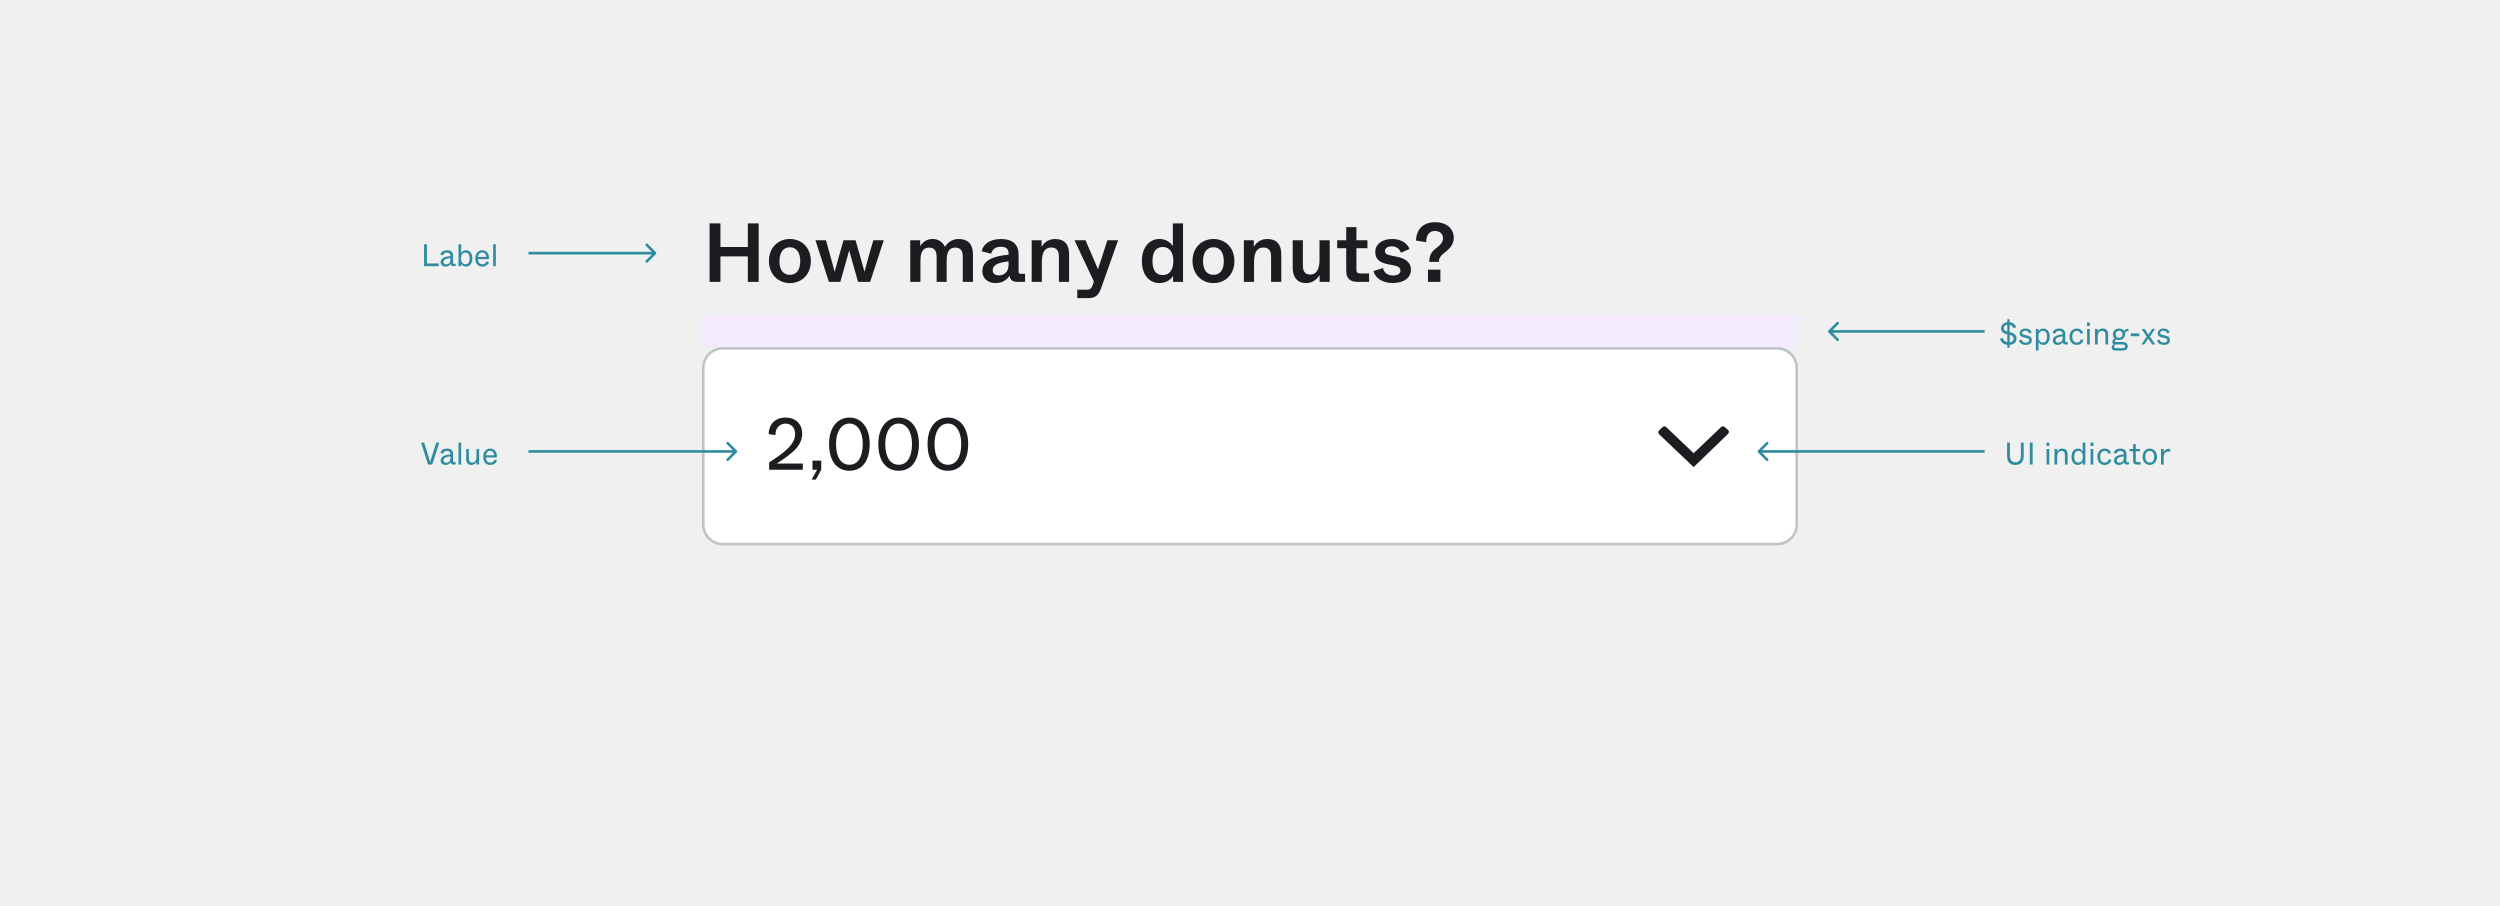
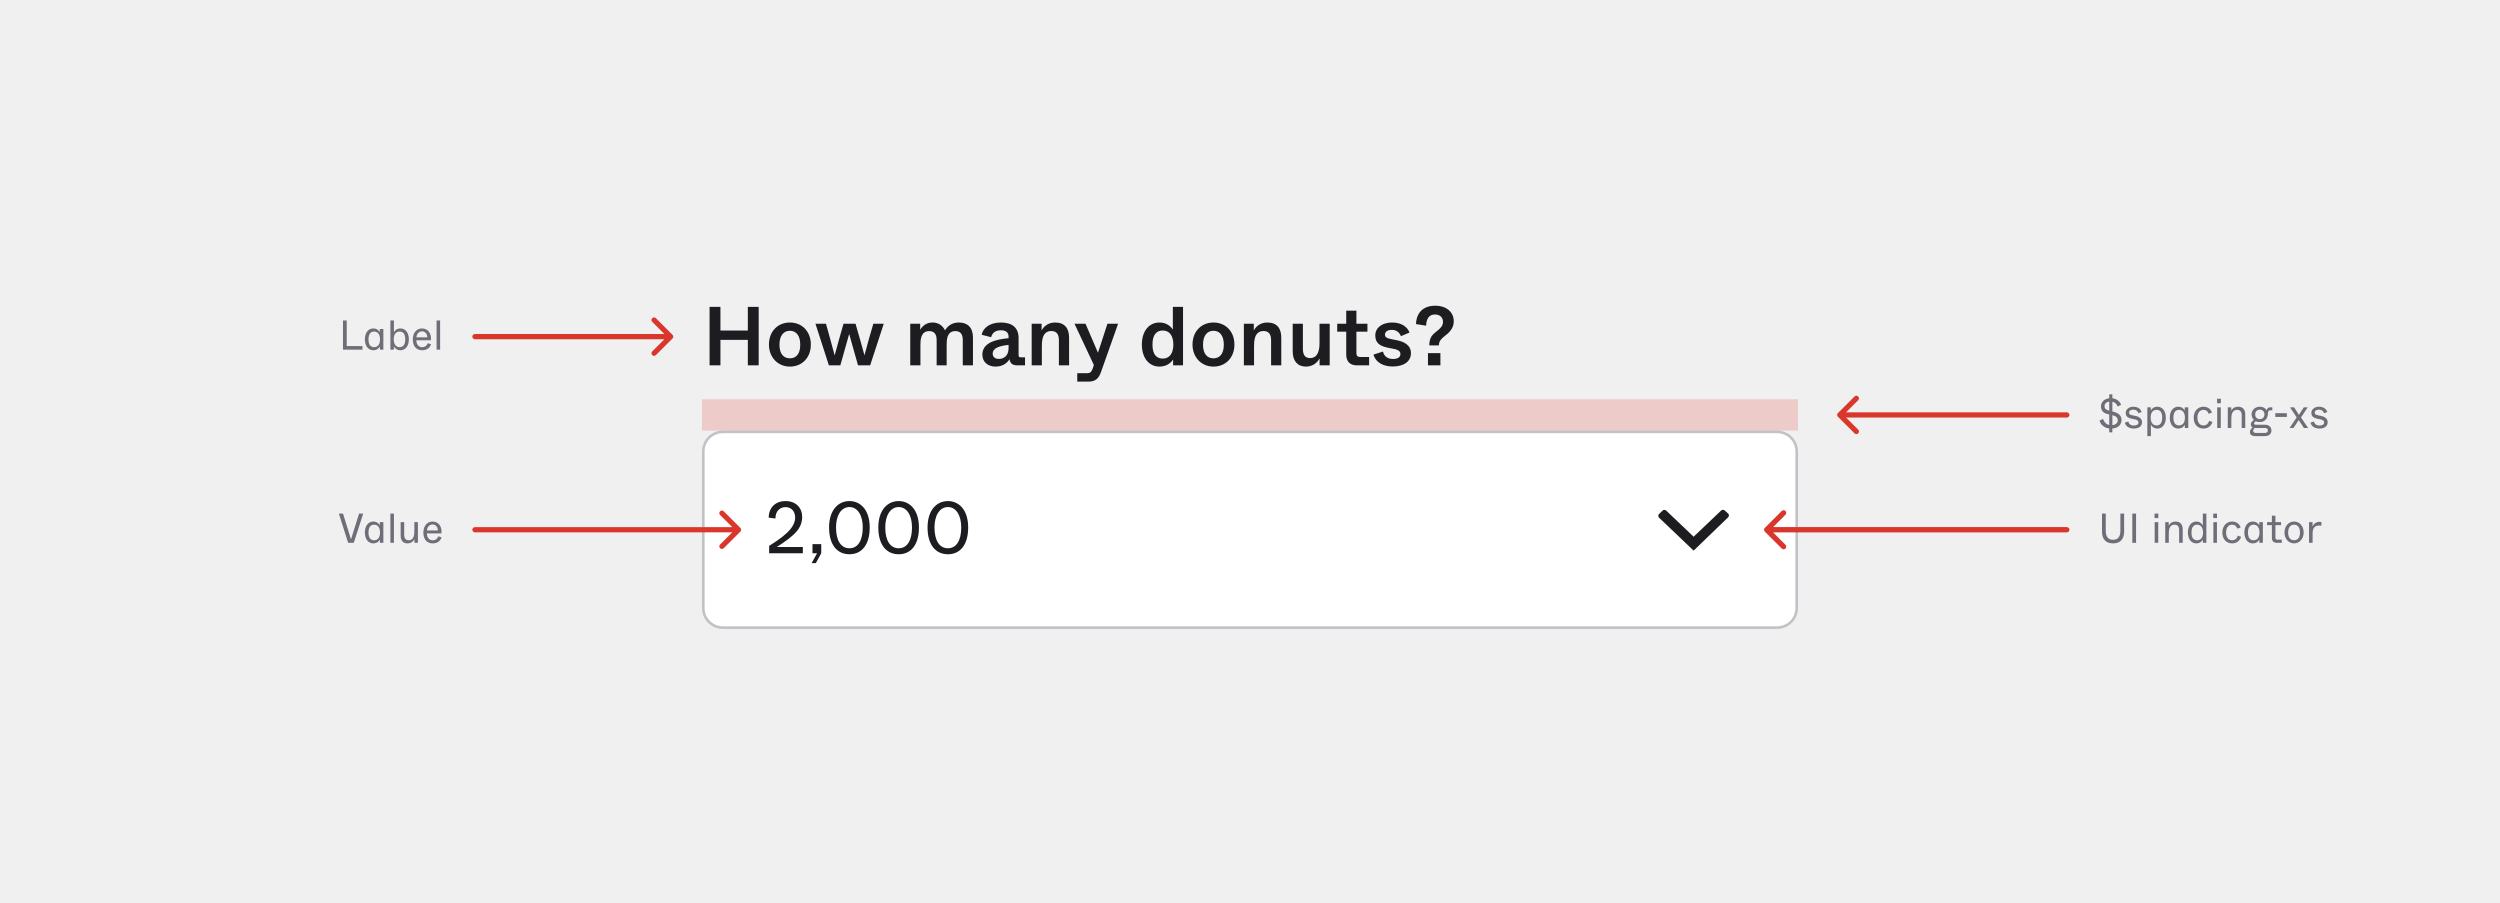
- <svg xmlns="http://www.w3.org/2000/svg" width="958" height="347" viewBox="0 0 958 347" fill="none">
-   <path d="M271.912 108H276.072V98.24H286.568V108H290.728V85.6H286.568V94.656H276.072V85.6H271.912V108ZM302.686 108.48C307.326 108.48 310.718 105.088 310.718 100.032C310.718 95.04 307.358 91.584 302.686 91.584C298.014 91.584 294.654 95.04 294.654 100.032C294.654 104.896 298.046 108.48 302.686 108.48ZM302.686 105.312C300.318 105.312 298.686 103.648 298.686 100.096C298.686 96.544 300.318 94.752 302.686 94.752C305.054 94.752 306.654 96.544 306.654 100.096C306.654 103.648 305.054 105.312 302.686 105.312ZM317.633 108H322.017L324.065 100.736C324.865 97.984 325.153 96.992 325.409 95.968C325.665 96.928 325.985 97.984 326.753 100.768L328.801 108H333.441L338.657 92.064H334.657L333.057 97.568C331.841 101.984 331.457 103.36 331.265 104.16C331.009 103.36 330.625 101.952 329.761 98.752L327.841 92.064H323.233L321.409 98.464C320.449 101.888 320.065 103.36 319.841 104.192C319.585 103.328 319.201 101.824 318.145 97.92L316.513 92.064H312.481L317.633 108ZM348.806 108H352.71V100.128C352.71 98.272 352.838 94.88 356.07 94.88C357.766 94.88 358.918 95.808 358.918 98.272V108H362.758V100.128C362.758 98.272 362.822 94.88 366.086 94.88C367.814 94.88 368.934 95.808 368.934 98.272V108H372.838V97.376C372.838 93.376 370.662 91.584 367.462 91.584C364.934 91.584 363.27 92.768 362.118 94.592C361.222 92.768 359.622 91.584 357.382 91.584C355.11 91.584 353.478 92.8 352.614 94.4V92.064H348.806V108ZM381.527 108.48C384.215 108.48 385.911 107.136 386.871 105.632C387.063 107.04 387.767 108 389.783 108H392.791V104.928H391.287C390.455 104.928 390.327 104.736 390.327 103.968V97.536C390.327 93.632 387.927 91.584 383.543 91.584C379.063 91.584 376.567 93.92 376.183 96.288L379.799 97.216C380.183 95.808 381.175 94.56 383.543 94.56C385.591 94.56 386.487 95.488 386.487 97.056V97.6C381.207 98.08 376.439 99.456 376.439 103.904C376.439 106.72 378.551 108.48 381.527 108.48ZM382.807 105.536C381.207 105.536 380.407 104.736 380.407 103.52C380.407 101.248 383.191 100.544 386.487 100.16V101.44C386.487 104.288 384.695 105.536 382.807 105.536ZM395.337 108H399.241V100.736C399.241 98.784 399.305 94.848 402.889 94.848C404.649 94.848 405.769 95.872 405.769 98.272V108H409.673V97.408C409.673 93.92 408.105 91.584 404.297 91.584C401.193 91.584 399.657 93.664 399.145 94.592V92.064H395.337V108ZM424.357 92.064L422.149 98.88L420.741 103.168C420.453 102.496 420.069 101.696 418.917 98.912L415.973 92.064H411.749L419.173 107.872L418.693 109.312C418.213 110.624 417.669 111.008 416.581 111.008H412.805V114.24H416.965C419.749 114.24 421.029 113.12 421.957 110.4L428.453 92.064H424.357ZM444.314 108.48C447.066 108.48 448.794 106.944 449.53 105.76V108H453.338V85.6H449.434V91.424V94.304C448.698 93.12 447.034 91.584 444.314 91.584C440.282 91.584 437.562 94.912 437.562 100.032C437.562 105.152 440.282 108.48 444.314 108.48ZM445.594 105.408C443.322 105.408 441.626 104.032 441.626 100.032C441.626 96.064 443.322 94.656 445.594 94.656C447.962 94.656 449.626 96.448 449.626 100.032C449.626 103.648 447.962 105.408 445.594 105.408ZM464.999 108.48C469.639 108.48 473.031 105.088 473.031 100.032C473.031 95.04 469.671 91.584 464.999 91.584C460.327 91.584 456.967 95.04 456.967 100.032C456.967 104.896 460.359 108.48 464.999 108.48ZM464.999 105.312C462.631 105.312 460.999 103.648 460.999 100.096C460.999 96.544 462.631 94.752 464.999 94.752C467.367 94.752 468.967 96.544 468.967 100.096C468.967 103.648 467.367 105.312 464.999 105.312ZM476.649 108H480.553V100.736C480.553 98.784 480.617 94.848 484.201 94.848C485.961 94.848 487.081 95.872 487.081 98.272V108H490.985V97.408C490.985 93.92 489.417 91.584 485.609 91.584C482.505 91.584 480.969 93.664 480.457 94.592V92.064H476.649V108ZM500.42 108.48C503.556 108.48 505.028 106.432 505.668 105.376V108H509.54V92.064H505.636V99.552C505.636 102.112 505.06 105.216 502.02 105.216C500.324 105.216 499.268 104.224 499.268 101.76V92.064H495.364V102.688C495.364 106.176 497.124 108.48 500.42 108.48ZM519.906 108H524.642V104.8H521.25C520.226 104.8 519.778 104.352 519.778 103.328V95.104H524.002V92.064H519.778V87.04H515.874V92.064H512.418V95.104H515.874V103.936C515.874 106.464 517.314 108 519.906 108ZM533.631 108.448C538.079 108.448 540.671 106.432 540.671 103.328C540.671 100.064 537.727 98.848 535.199 98.368L533.151 97.952C531.231 97.6 530.719 97.088 530.719 96.192C530.719 95.232 531.583 94.4 533.343 94.4C535.327 94.4 536.383 95.616 536.831 96.832L540.127 95.424C539.455 93.632 537.471 91.584 533.471 91.584C529.631 91.584 527.007 93.568 527.007 96.544C527.007 99.648 529.055 100.704 532.159 101.312L534.271 101.728C536.159 102.112 536.639 102.816 536.639 103.712C536.639 104.832 535.647 105.568 533.791 105.568C530.911 105.568 530.143 103.616 529.951 102.72L526.335 103.872C527.039 106.784 530.047 108.448 533.631 108.448ZM547.706 100.352H551.386C551.386 98.944 552.026 98.048 553.306 97.024C555.45 95.392 557.082 93.824 557.082 91.072C557.082 87.808 554.522 85.152 549.978 85.152C545.402 85.152 542.746 87.808 542.618 92.192L546.49 92.8C546.586 89.92 547.77 88.512 549.882 88.512C551.738 88.512 552.954 89.6 552.954 91.36C552.954 92.928 551.834 93.92 550.65 94.848C548.858 96.256 547.706 97.344 547.706 100.352ZM547.194 108H551.962V103.328H547.194V108Z" fill="#1D1D21" />
-   <rect x="269.5" y="133.5" width="419" height="75" rx="7.5" fill="white" />
-   <path d="M294.736 180H307.644V177.62H301.988H297.648C301.036 175.464 303.556 173.616 305.236 171.684C306.608 170.088 307.392 168.24 307.392 166.084C307.392 162.612 305.012 160.008 301.008 160.008C297.116 160.008 294.568 162.556 294.568 166.364L297.144 166.7C297.144 163.76 298.964 162.332 301.008 162.332C303.024 162.332 304.704 163.704 304.704 166.364C304.704 170.564 299.608 174.092 294.736 177.172V180ZM311.007 183.78H312.631L314.703 180V176.5H311.343V180H313.107L311.007 183.78ZM325.515 180.392C330.163 180.392 333.271 176.836 333.271 170.116C333.271 163.368 329.715 160.008 325.515 160.008C321.287 160.008 317.703 163.368 317.703 170.116C317.703 176.836 320.839 180.392 325.515 180.392ZM325.515 178.096C322.295 178.096 320.363 175.184 320.363 170.116C320.363 165.496 322.351 162.304 325.515 162.304C328.651 162.304 330.611 165.496 330.611 170.116C330.611 175.184 328.707 178.096 325.515 178.096ZM344.382 180.392C349.03 180.392 352.138 176.836 352.138 170.116C352.138 163.368 348.582 160.008 344.382 160.008C340.154 160.008 336.57 163.368 336.57 170.116C336.57 176.836 339.706 180.392 344.382 180.392ZM344.382 178.096C341.162 178.096 339.23 175.184 339.23 170.116C339.23 165.496 341.218 162.304 344.382 162.304C347.518 162.304 349.478 165.496 349.478 170.116C349.478 175.184 347.574 178.096 344.382 178.096ZM363.249 180.392C367.897 180.392 371.005 176.836 371.005 170.116C371.005 163.368 367.449 160.008 363.249 160.008C359.021 160.008 355.437 163.368 355.437 170.116C355.437 176.836 358.573 180.392 363.249 180.392ZM363.249 178.096C360.029 178.096 358.097 175.184 358.097 170.116C358.097 165.496 360.085 162.304 363.249 162.304C366.385 162.304 368.345 165.496 368.345 170.116C368.345 175.184 366.441 178.096 363.249 178.096Z" fill="#1D1D21" />
-   <path fill-rule="evenodd" clip-rule="evenodd" d="M649 173.667L638.49 163.657C638.103 163.289 637.497 163.289 637.11 163.657L635.76 164.943C635.347 165.337 635.347 165.997 635.76 166.391L649 179L662.222 166.232C662.642 165.827 662.627 165.15 662.191 164.764L660.888 163.609C660.499 163.265 659.911 163.275 659.535 163.634L649 173.667Z" fill="#1D1D21" />
-   <rect x="269.5" y="133.5" width="419" height="75" rx="7.5" stroke="#C1C1C8" />
-   <rect x="269" y="121" width="420" height="12" fill="#F3EAFE" />
-   <path d="M760 173.5L760.5 173.5L760.5 172.5L760 172.5L760 173.5ZM673.646 172.646C673.451 172.842 673.451 173.158 673.646 173.354L676.828 176.536C677.024 176.731 677.34 176.731 677.536 176.536C677.731 176.34 677.731 176.024 677.536 175.828L674.707 173L677.536 170.172C677.731 169.976 677.731 169.66 677.536 169.464C677.34 169.269 677.024 169.269 676.828 169.464L673.646 172.646ZM760 172.5L674 172.5L674 173.5L760 173.5L760 172.5Z" fill="#2D8C9E" />
-   <path d="M772.296 178.168C774.408 178.168 775.476 176.932 775.476 174.76V169.6H774.396V174.604C774.396 176.14 773.748 177.136 772.296 177.136C770.844 177.136 770.196 176.152 770.196 174.604V169.6H769.116V174.76C769.116 177.112 770.352 178.168 772.296 178.168ZM777.826 178H778.906V169.6H777.826V178ZM784.218 170.896H785.298V169.6H784.218V170.896ZM784.254 178H785.274V172.06H784.254V178ZM787.289 178H788.309V175.48C788.309 174.604 788.345 172.792 789.977 172.792C790.769 172.792 791.285 173.248 791.285 174.364V178H792.305V174.124C792.305 172.804 791.705 171.892 790.229 171.892C788.945 171.892 788.369 172.804 788.285 173.068V172.06H787.289V178ZM796.206 178.168C797.25 178.168 797.826 177.592 798.114 177.088V178H799.11V169.6H798.09V171.82V172.984C797.802 172.48 797.25 171.892 796.206 171.892C794.838 171.892 793.794 173.08 793.794 175.036C793.794 176.992 794.838 178.168 796.206 178.168ZM796.47 177.268C795.522 177.268 794.838 176.704 794.838 175.048C794.838 173.392 795.522 172.792 796.47 172.792C797.442 172.792 798.15 173.548 798.15 175.048C798.15 176.548 797.442 177.268 796.47 177.268ZM801.093 170.896H802.173V169.6H801.093V170.896ZM801.129 178H802.149V172.06H801.129V178ZM806.528 178.168C807.86 178.168 808.724 177.388 809.108 176.284L808.148 175.948C807.956 176.596 807.512 177.268 806.528 177.268C805.544 177.268 804.776 176.548 804.776 175.024C804.776 173.536 805.568 172.792 806.516 172.792C807.38 172.792 807.812 173.356 808.004 173.92L808.952 173.608C808.676 172.684 807.86 171.892 806.516 171.892C804.872 171.892 803.708 173.188 803.708 175.024C803.708 176.944 804.812 178.168 806.528 178.168ZM812.005 178.168C812.929 178.168 813.493 177.772 813.937 177.1C814.009 177.592 814.141 178 815.041 178H815.821V177.1H815.197C814.921 177.1 814.849 177.028 814.849 176.752V173.932C814.849 172.708 814.117 171.892 812.533 171.892C810.985 171.892 810.169 172.732 809.953 173.524L810.949 173.884C811.105 173.44 811.429 172.792 812.521 172.792C813.433 172.792 813.829 173.224 813.829 173.944V174.112C811.897 174.268 810.085 174.832 810.085 176.464C810.085 177.52 810.829 178.168 812.005 178.168ZM812.245 177.304C811.501 177.304 811.141 176.944 811.141 176.38C811.141 175.408 812.377 175.036 813.829 174.88V175.54C813.829 176.776 813.025 177.304 812.245 177.304ZM818.896 178H820.264V177.1H819.028C818.608 177.1 818.428 176.92 818.428 176.5V172.924H820.048V172.06H818.428V170.2H817.408V172.06H816.028V172.924H817.408V176.56C817.408 177.544 817.912 178 818.896 178ZM823.788 178.168C825.348 178.168 826.548 176.824 826.548 175.036C826.548 173.248 825.396 171.892 823.788 171.892C822.18 171.892 821.028 173.248 821.028 175.036C821.028 176.824 822.228 178.168 823.788 178.168ZM823.788 177.268C822.78 177.268 822.084 176.548 822.084 175.048C822.084 173.548 822.78 172.792 823.788 172.792C824.796 172.792 825.492 173.548 825.492 175.048C825.492 176.548 824.796 177.268 823.788 177.268ZM828.094 178H829.114V175.276C829.114 173.884 829.666 173.032 831.01 173.032C831.25 173.032 831.454 173.056 831.646 173.092V172.048C831.502 172.012 831.322 171.976 831.034 171.976C829.906 171.976 829.294 172.852 829.102 173.296V172.06H828.094V178Z" fill="#2D8C9E" />
-   <path d="M760 127.5H760.5V126.5H760V127.5ZM700.646 126.646C700.451 126.842 700.451 127.158 700.646 127.354L703.828 130.536C704.024 130.731 704.34 130.731 704.536 130.536C704.731 130.34 704.731 130.024 704.536 129.828L701.707 127L704.536 124.172C704.731 123.976 704.731 123.66 704.536 123.464C704.34 123.269 704.024 123.269 703.828 123.464L700.646 126.646ZM760 126.5L701 126.5V127.5L760 127.5V126.5Z" fill="#2D8C9E" />
-   <path d="M769.192 133.26H770.092V132.156C771.796 132.024 772.732 131.04 772.732 129.672C772.732 128.4 771.784 127.68 770.452 127.344L770.092 127.248V124.464C771.064 124.656 771.448 125.4 771.604 125.844L772.6 125.352C772.384 124.644 771.604 123.624 770.092 123.456V122.34H769.192V123.456C767.764 123.624 766.816 124.548 766.816 125.784C766.816 127.176 767.68 127.788 768.916 128.052L769.192 128.112V131.136C768.256 130.932 767.692 130.248 767.416 129.408L766.396 129.9C766.768 131.076 767.716 131.964 769.192 132.144V133.26ZM769.192 127.044C768.256 126.804 767.848 126.444 767.848 125.724C767.848 125.04 768.352 124.524 769.192 124.428V125.976V127.044ZM770.092 131.184V129.636V128.316C771.136 128.556 771.64 129.024 771.64 129.768C771.64 130.548 771.076 131.088 770.092 131.184ZM776.254 132.168C777.754 132.168 778.618 131.46 778.618 130.344C778.618 128.988 777.214 128.628 776.614 128.508L775.93 128.376C775.078 128.208 774.886 127.968 774.886 127.572C774.886 127.14 775.27 126.732 776.098 126.732C777.106 126.732 777.442 127.368 777.586 127.764L778.51 127.428C778.27 126.648 777.574 125.892 776.098 125.892C774.934 125.892 773.926 126.612 773.926 127.68C773.926 128.808 774.79 129.18 775.774 129.372L776.458 129.504C777.322 129.672 777.598 129.984 777.598 130.428C777.598 130.992 777.118 131.292 776.254 131.292C775.318 131.292 774.838 130.848 774.658 130.14L773.674 130.464C773.938 131.604 775.042 132.168 776.254 132.168ZM780.145 134.34H781.165V132.24V131.076C781.453 131.58 782.005 132.168 783.049 132.168C784.417 132.168 785.461 130.98 785.461 129.024C785.461 127.068 784.417 125.892 783.049 125.892C782.005 125.892 781.429 126.468 781.141 126.972V126.06H780.145V134.34ZM782.785 131.268C781.813 131.268 781.105 130.512 781.105 129.012C781.105 127.512 781.813 126.792 782.785 126.792C783.733 126.792 784.417 127.356 784.417 129.012C784.417 130.668 783.733 131.268 782.785 131.268ZM788.571 132.168C789.495 132.168 790.059 131.772 790.503 131.1C790.575 131.592 790.707 132 791.607 132H792.387V131.1H791.763C791.487 131.1 791.415 131.028 791.415 130.752V127.932C791.415 126.708 790.683 125.892 789.099 125.892C787.551 125.892 786.735 126.732 786.519 127.524L787.515 127.884C787.671 127.44 787.995 126.792 789.087 126.792C789.999 126.792 790.395 127.224 790.395 127.944V128.112C788.463 128.268 786.651 128.832 786.651 130.464C786.651 131.52 787.395 132.168 788.571 132.168ZM788.811 131.304C788.067 131.304 787.707 130.944 787.707 130.38C787.707 129.408 788.943 129.036 790.395 128.88V129.54C790.395 130.776 789.591 131.304 788.811 131.304ZM795.845 132.168C797.177 132.168 798.041 131.388 798.425 130.284L797.465 129.948C797.273 130.596 796.829 131.268 795.845 131.268C794.861 131.268 794.093 130.548 794.093 129.024C794.093 127.536 794.885 126.792 795.833 126.792C796.697 126.792 797.129 127.356 797.321 127.92L798.269 127.608C797.993 126.684 797.177 125.892 795.833 125.892C794.189 125.892 793.025 127.188 793.025 129.024C793.025 130.944 794.129 132.168 795.845 132.168ZM799.749 124.896H800.829V123.6H799.749V124.896ZM799.785 132H800.805V126.06H799.785V132ZM802.821 132H803.841V129.48C803.841 128.604 803.877 126.792 805.509 126.792C806.301 126.792 806.817 127.248 806.817 128.364V132H807.837V128.124C807.837 126.804 807.237 125.892 805.761 125.892C804.477 125.892 803.901 126.804 803.817 127.068V126.06H802.821V132ZM810.73 134.34H813.502C814.51 134.34 815.362 133.812 815.362 132.708C815.362 131.712 814.618 131.064 813.478 131.064H810.886C810.466 131.064 810.382 130.848 810.382 130.656C810.382 130.44 810.598 130.212 810.922 130.068C811.246 130.26 811.618 130.296 812.026 130.296C813.346 130.296 814.246 129.42 814.342 128.076L814.366 127.752C814.414 127.056 814.618 126.924 815.158 126.924H815.614V126.06H814.978C814.402 126.06 814.126 126.456 814.006 126.912C813.754 126.492 813.13 125.892 812.026 125.892C810.658 125.892 809.662 126.864 809.662 128.1C809.662 128.844 809.986 129.384 810.322 129.684C809.938 129.96 809.446 130.356 809.446 130.944C809.446 131.412 809.638 131.688 809.974 131.892C809.614 132.096 809.182 132.54 809.182 133.14C809.182 133.836 809.59 134.34 810.73 134.34ZM812.026 129.456C811.222 129.456 810.694 128.916 810.694 128.1C810.694 127.284 811.222 126.732 812.026 126.732C812.83 126.732 813.358 127.284 813.358 128.1C813.358 128.916 812.83 129.456 812.026 129.456ZM811.078 133.428C810.454 133.428 810.118 133.296 810.118 132.804C810.118 132.396 810.382 132.132 810.586 132H813.394C813.862 132 814.33 132.096 814.33 132.708C814.33 133.32 813.862 133.428 813.394 133.428H811.078ZM816.48 128.832H819.792V127.752H816.48V128.832ZM820.58 132H821.696L822.452 130.872L823.208 129.732C823.376 129.996 823.508 130.2 823.952 130.872L824.696 132H825.92L823.856 128.976L825.8 126.06H824.672L824.024 127.08C823.568 127.788 823.424 128.004 823.256 128.244C823.112 128.004 822.98 127.788 822.536 127.08L821.888 126.06H820.7L822.62 128.964L820.58 132ZM829.164 132.168C830.664 132.168 831.528 131.46 831.528 130.344C831.528 128.988 830.124 128.628 829.524 128.508L828.84 128.376C827.988 128.208 827.796 127.968 827.796 127.572C827.796 127.14 828.18 126.732 829.008 126.732C830.016 126.732 830.352 127.368 830.496 127.764L831.42 127.428C831.18 126.648 830.484 125.892 829.008 125.892C827.844 125.892 826.836 126.612 826.836 127.68C826.836 128.808 827.7 129.18 828.684 129.372L829.368 129.504C830.232 129.672 830.508 129.984 830.508 130.428C830.508 130.992 830.028 131.292 829.164 131.292C828.228 131.292 827.748 130.848 827.568 130.14L826.584 130.464C826.848 131.604 827.952 132.168 829.164 132.168Z" fill="#2D8C9E" />
-   <path d="M203 96.5H202.5V97.5H203V96.5ZM251.354 97.354C251.549 97.158 251.549 96.842 251.354 96.646L248.172 93.465C247.976 93.269 247.66 93.269 247.464 93.465C247.269 93.66 247.269 93.976 247.464 94.172L250.293 97L247.464 99.828C247.269 100.024 247.269 100.34 247.464 100.536C247.66 100.731 247.976 100.731 248.172 100.536L251.354 97.354ZM203 97.5H251V96.5H203V97.5Z" fill="#2D8C9E" />
-   <path d="M162.517 102H168.121V100.956H163.597V93.6H162.517V102ZM170.786 102.168C171.71 102.168 172.274 101.772 172.718 101.1C172.79 101.592 172.922 102 173.822 102H174.602V101.1H173.978C173.702 101.1 173.63 101.028 173.63 100.752V97.932C173.63 96.708 172.898 95.892 171.314 95.892C169.766 95.892 168.95 96.732 168.734 97.524L169.73 97.884C169.886 97.44 170.21 96.792 171.302 96.792C172.214 96.792 172.61 97.224 172.61 97.944V98.112C170.678 98.268 168.866 98.832 168.866 100.464C168.866 101.52 169.61 102.168 170.786 102.168ZM171.026 101.304C170.282 101.304 169.922 100.944 169.922 100.38C169.922 99.408 171.158 99.036 172.61 98.88V99.54C172.61 100.776 171.806 101.304 171.026 101.304ZM178.6 102.168C179.968 102.168 181.012 100.98 181.012 99.024C181.012 97.068 179.968 95.892 178.6 95.892C177.556 95.892 177.004 96.468 176.716 96.972V95.82V93.6H175.696V102H176.692V101.076C176.98 101.58 177.556 102.168 178.6 102.168ZM178.336 101.268C177.364 101.268 176.656 100.512 176.656 99.012C176.656 97.512 177.364 96.792 178.336 96.792C179.284 96.792 179.968 97.356 179.968 99.012C179.968 100.668 179.284 101.268 178.336 101.268ZM184.83 102.168C185.946 102.168 186.942 101.664 187.386 100.452L186.45 100.128C186.294 100.512 185.874 101.28 184.866 101.28C184.038 101.28 183.21 100.8 183.15 99.3H187.338C187.566 97.356 186.498 95.892 184.77 95.892C183.258 95.892 182.142 97.104 182.142 99.06C182.142 101.076 183.21 102.168 184.83 102.168ZM183.174 98.448C183.258 97.368 183.99 96.732 184.77 96.732C185.586 96.732 186.294 97.32 186.294 98.448H183.174ZM188.973 102H189.993V93.6H188.973V102Z" fill="#2D8C9E" />
-   <path d="M203 172.5L202.5 172.5L202.5 173.5L203 173.5L203 172.5ZM282.354 173.354C282.549 173.158 282.549 172.842 282.354 172.646L279.172 169.464C278.976 169.269 278.66 169.269 278.464 169.464C278.269 169.66 278.269 169.976 278.464 170.172L281.293 173L278.464 175.828C278.269 176.024 278.269 176.34 278.464 176.536C278.66 176.731 278.976 176.731 279.172 176.536L282.354 173.354ZM203 173.5L282 173.5L282 172.5L203 172.5L203 173.5Z" fill="#2D8C9E" />
-   <path d="M164.013 178H165.633L168.345 169.6H167.157L165.357 175.348L164.829 177.016L164.313 175.336L162.537 169.6H161.337L164.013 178ZM170.786 178.168C171.71 178.168 172.274 177.772 172.718 177.1C172.79 177.592 172.922 178 173.822 178H174.602V177.1H173.978C173.702 177.1 173.63 177.028 173.63 176.752V173.932C173.63 172.708 172.898 171.892 171.314 171.892C169.766 171.892 168.95 172.732 168.734 173.524L169.73 173.884C169.886 173.44 170.21 172.792 171.302 172.792C172.214 172.792 172.61 173.224 172.61 173.944V174.112C170.678 174.268 168.866 174.832 168.866 176.464C168.866 177.52 169.61 178.168 170.786 178.168ZM171.026 177.304C170.282 177.304 169.922 176.944 169.922 176.38C169.922 175.408 171.158 175.036 172.61 174.88V175.54C172.61 176.776 171.806 177.304 171.026 177.304ZM175.696 178H176.716V169.6H175.696V178ZM180.627 178.168C181.863 178.168 182.427 177.292 182.607 176.968V178H183.603V172.06H182.583V174.58C182.583 175.492 182.559 177.268 180.951 177.268C180.171 177.268 179.667 176.812 179.667 175.696V172.06H178.647V175.936C178.647 177.256 179.235 178.168 180.627 178.168ZM187.865 178.168C188.981 178.168 189.977 177.664 190.421 176.452L189.485 176.128C189.329 176.512 188.909 177.28 187.901 177.28C187.073 177.28 186.245 176.8 186.185 175.3H190.373C190.601 173.356 189.533 171.892 187.805 171.892C186.293 171.892 185.177 173.104 185.177 175.06C185.177 177.076 186.245 178.168 187.865 178.168ZM186.209 174.448C186.293 173.368 187.025 172.732 187.805 172.732C188.621 172.732 189.329 173.32 189.329 174.448H186.209Z" fill="#2D8C9E" />
+ <svg xmlns="http://www.w3.org/2000/svg" width="958" height="346" viewBox="0 0 958 346" fill="none">
+   <path d="M271.912 140H276.072V130.24H286.568V140H290.728V117.6H286.568V126.656H276.072V117.6H271.912V140ZM302.686 140.48C307.326 140.48 310.718 137.088 310.718 132.032C310.718 127.04 307.358 123.584 302.686 123.584C298.014 123.584 294.654 127.04 294.654 132.032C294.654 136.896 298.046 140.48 302.686 140.48ZM302.686 137.312C300.318 137.312 298.686 135.648 298.686 132.096C298.686 128.544 300.318 126.752 302.686 126.752C305.054 126.752 306.654 128.544 306.654 132.096C306.654 135.648 305.054 137.312 302.686 137.312ZM317.633 140H322.017L324.065 132.736C324.865 129.984 325.153 128.992 325.409 127.968C325.665 128.928 325.985 129.984 326.753 132.768L328.801 140H333.441L338.657 124.064H334.657L333.057 129.568C331.841 133.984 331.457 135.36 331.265 136.16C331.009 135.36 330.625 133.952 329.761 130.752L327.841 124.064H323.233L321.409 130.464C320.449 133.888 320.065 135.36 319.841 136.192C319.585 135.328 319.201 133.824 318.145 129.92L316.513 124.064H312.481L317.633 140ZM348.806 140H352.71V132.128C352.71 130.272 352.838 126.88 356.07 126.88C357.766 126.88 358.918 127.808 358.918 130.272V140H362.758V132.128C362.758 130.272 362.822 126.88 366.086 126.88C367.814 126.88 368.934 127.808 368.934 130.272V140H372.838V129.376C372.838 125.376 370.662 123.584 367.462 123.584C364.934 123.584 363.27 124.768 362.118 126.592C361.222 124.768 359.622 123.584 357.382 123.584C355.11 123.584 353.478 124.8 352.614 126.4V124.064H348.806V140ZM381.527 140.48C384.215 140.48 385.911 139.136 386.871 137.632C387.063 139.04 387.767 140 389.783 140H392.791V136.928H391.287C390.455 136.928 390.327 136.736 390.327 135.968V129.536C390.327 125.632 387.927 123.584 383.543 123.584C379.063 123.584 376.567 125.92 376.183 128.288L379.799 129.216C380.183 127.808 381.175 126.56 383.543 126.56C385.591 126.56 386.487 127.488 386.487 129.056V129.6C381.207 130.08 376.439 131.456 376.439 135.904C376.439 138.72 378.551 140.48 381.527 140.48ZM382.807 137.536C381.207 137.536 380.407 136.736 380.407 135.52C380.407 133.248 383.191 132.544 386.487 132.16V133.44C386.487 136.288 384.695 137.536 382.807 137.536ZM395.337 140H399.241V132.736C399.241 130.784 399.305 126.848 402.889 126.848C404.649 126.848 405.769 127.872 405.769 130.272V140H409.673V129.408C409.673 125.92 408.105 123.584 404.297 123.584C401.193 123.584 399.657 125.664 399.145 126.592V124.064H395.337V140ZM424.357 124.064L422.149 130.88L420.741 135.168C420.453 134.496 420.069 133.696 418.917 130.912L415.973 124.064H411.749L419.173 139.872L418.693 141.312C418.213 142.624 417.669 143.008 416.581 143.008H412.805V146.24H416.965C419.749 146.24 421.029 145.12 421.957 142.4L428.453 124.064H424.357ZM444.314 140.48C447.066 140.48 448.794 138.944 449.53 137.76V140H453.338V117.6H449.434V123.424V126.304C448.698 125.12 447.034 123.584 444.314 123.584C440.282 123.584 437.562 126.912 437.562 132.032C437.562 137.152 440.282 140.48 444.314 140.48ZM445.594 137.408C443.322 137.408 441.626 136.032 441.626 132.032C441.626 128.064 443.322 126.656 445.594 126.656C447.962 126.656 449.626 128.448 449.626 132.032C449.626 135.648 447.962 137.408 445.594 137.408ZM464.999 140.48C469.639 140.48 473.031 137.088 473.031 132.032C473.031 127.04 469.671 123.584 464.999 123.584C460.327 123.584 456.967 127.04 456.967 132.032C456.967 136.896 460.359 140.48 464.999 140.48ZM464.999 137.312C462.631 137.312 460.999 135.648 460.999 132.096C460.999 128.544 462.631 126.752 464.999 126.752C467.367 126.752 468.967 128.544 468.967 132.096C468.967 135.648 467.367 137.312 464.999 137.312ZM476.649 140H480.553V132.736C480.553 130.784 480.617 126.848 484.201 126.848C485.961 126.848 487.081 127.872 487.081 130.272V140H490.985V129.408C490.985 125.92 489.417 123.584 485.609 123.584C482.505 123.584 480.969 125.664 480.457 126.592V124.064H476.649V140ZM500.42 140.48C503.556 140.48 505.028 138.432 505.668 137.376V140H509.54V124.064H505.636V131.552C505.636 134.112 505.06 137.216 502.02 137.216C500.324 137.216 499.268 136.224 499.268 133.76V124.064H495.364V134.688C495.364 138.176 497.124 140.48 500.42 140.48ZM519.906 140H524.642V136.8H521.25C520.226 136.8 519.778 136.352 519.778 135.328V127.104H524.002V124.064H519.778V119.04H515.874V124.064H512.418V127.104H515.874V135.936C515.874 138.464 517.314 140 519.906 140ZM533.631 140.448C538.079 140.448 540.671 138.432 540.671 135.328C540.671 132.064 537.727 130.848 535.199 130.368L533.151 129.952C531.231 129.6 530.719 129.088 530.719 128.192C530.719 127.232 531.583 126.4 533.343 126.4C535.327 126.4 536.383 127.616 536.831 128.832L540.127 127.424C539.455 125.632 537.471 123.584 533.471 123.584C529.631 123.584 527.007 125.568 527.007 128.544C527.007 131.648 529.055 132.704 532.159 133.312L534.271 133.728C536.159 134.112 536.639 134.816 536.639 135.712C536.639 136.832 535.647 137.568 533.791 137.568C530.911 137.568 530.143 135.616 529.951 134.72L526.335 135.872C527.039 138.784 530.047 140.448 533.631 140.448ZM547.706 132.352H551.386C551.386 130.944 552.026 130.048 553.306 129.024C555.45 127.392 557.082 125.824 557.082 123.072C557.082 119.808 554.522 117.152 549.978 117.152C545.402 117.152 542.746 119.808 542.618 124.192L546.49 124.8C546.586 121.92 547.77 120.512 549.882 120.512C551.738 120.512 552.954 121.6 552.954 123.36C552.954 124.928 551.834 125.92 550.65 126.848C548.858 128.256 547.706 129.344 547.706 132.352ZM547.194 140H551.962V135.328H547.194V140Z" fill="#1D1D21" />
+   <rect x="269.5" y="165.5" width="419" height="75" rx="7.5" fill="white" />
+   <path d="M294.736 212H307.644V209.62H301.988H297.648C301.036 207.464 303.556 205.616 305.236 203.684C306.608 202.088 307.392 200.24 307.392 198.084C307.392 194.612 305.012 192.008 301.008 192.008C297.116 192.008 294.568 194.556 294.568 198.364L297.144 198.7C297.144 195.76 298.964 194.332 301.008 194.332C303.024 194.332 304.704 195.704 304.704 198.364C304.704 202.564 299.608 206.092 294.736 209.172V212ZM311.007 215.78H312.631L314.703 212V208.5H311.343V212H313.107L311.007 215.78ZM325.515 212.392C330.163 212.392 333.271 208.836 333.271 202.116C333.271 195.368 329.715 192.008 325.515 192.008C321.287 192.008 317.703 195.368 317.703 202.116C317.703 208.836 320.839 212.392 325.515 212.392ZM325.515 210.096C322.295 210.096 320.363 207.184 320.363 202.116C320.363 197.496 322.351 194.304 325.515 194.304C328.651 194.304 330.611 197.496 330.611 202.116C330.611 207.184 328.707 210.096 325.515 210.096ZM344.382 212.392C349.03 212.392 352.138 208.836 352.138 202.116C352.138 195.368 348.582 192.008 344.382 192.008C340.154 192.008 336.57 195.368 336.57 202.116C336.57 208.836 339.706 212.392 344.382 212.392ZM344.382 210.096C341.162 210.096 339.23 207.184 339.23 202.116C339.23 197.496 341.218 194.304 344.382 194.304C347.518 194.304 349.478 197.496 349.478 202.116C349.478 207.184 347.574 210.096 344.382 210.096ZM363.249 212.392C367.897 212.392 371.005 208.836 371.005 202.116C371.005 195.368 367.449 192.008 363.249 192.008C359.021 192.008 355.437 195.368 355.437 202.116C355.437 208.836 358.573 212.392 363.249 212.392ZM363.249 210.096C360.029 210.096 358.097 207.184 358.097 202.116C358.097 197.496 360.085 194.304 363.249 194.304C366.385 194.304 368.345 197.496 368.345 202.116C368.345 207.184 366.441 210.096 363.249 210.096Z" fill="#1D1D21" />
+   <path fill-rule="evenodd" clip-rule="evenodd" d="M649 205.667L638.49 195.657C638.103 195.289 637.497 195.289 637.11 195.657L635.76 196.943C635.347 197.337 635.347 197.997 635.76 198.391L649 211L662.222 198.232C662.642 197.827 662.627 197.15 662.191 196.764L660.888 195.609C660.499 195.265 659.911 195.275 659.535 195.634L649 205.667Z" fill="#1D1D21" />
+   <rect x="269.5" y="165.5" width="419" height="75" rx="7.5" stroke="#C1C1C8" />
+   <rect opacity="0.2" x="269" y="153" width="420" height="12" fill="#DA372C" />
+   <path d="M792 204.018C792.562 204.018 793.018 203.562 793.018 203C793.018 202.438 792.562 201.982 792 201.982L792 204.018ZM676.28 202.28C675.883 202.678 675.883 203.322 676.28 203.72L682.758 210.197C683.155 210.595 683.8 210.595 684.197 210.197C684.595 209.8 684.595 209.155 684.197 208.758L678.439 203L684.197 197.242C684.595 196.845 684.595 196.2 684.197 195.803C683.8 195.405 683.155 195.405 682.758 195.803L676.28 202.28ZM792 201.982L677 201.982L677 204.018L792 204.018L792 201.982Z" fill="#DA372C" />
+   <path d="M809.728 208.224C812.544 208.224 813.968 206.576 813.968 203.68V196.8H812.528V203.472C812.528 205.52 811.664 206.848 809.728 206.848C807.792 206.848 806.928 205.536 806.928 203.472V196.8H805.488V203.68C805.488 206.816 807.136 208.224 809.728 208.224ZM817.101 208H818.541V196.8H817.101V208ZM825.624 198.528H827.064V196.8H825.624V198.528ZM825.672 208H827.032V200.08H825.672V208ZM829.719 208H831.079V204.64C831.079 203.472 831.127 201.056 833.303 201.056C834.359 201.056 835.047 201.664 835.047 203.152V208H836.407V202.832C836.407 201.072 835.607 199.856 833.639 199.856C831.927 199.856 831.159 201.072 831.047 201.424V200.08H829.719V208ZM841.609 208.224C843.001 208.224 843.769 207.456 844.153 206.784V208H845.481V196.8H844.121V199.76V201.312C843.737 200.64 843.001 199.856 841.609 199.856C839.785 199.856 838.393 201.44 838.393 204.048C838.393 206.656 839.785 208.224 841.609 208.224ZM841.961 207.024C840.697 207.024 839.785 206.272 839.785 204.064C839.785 201.856 840.697 201.056 841.961 201.056C843.257 201.056 844.201 202.064 844.201 204.064C844.201 206.064 843.257 207.024 841.961 207.024ZM848.124 198.528H849.564V196.8H848.124V198.528ZM848.172 208H849.532V200.08H848.172V208ZM855.371 208.224C857.147 208.224 858.299 207.184 858.811 205.712L857.531 205.264C857.275 206.128 856.683 207.024 855.371 207.024C854.059 207.024 853.035 206.064 853.035 204.032C853.035 202.048 854.091 201.056 855.355 201.056C856.507 201.056 857.083 201.808 857.339 202.56L858.603 202.144C858.235 200.912 857.147 199.856 855.355 199.856C853.163 199.856 851.611 201.584 851.611 204.032C851.611 206.592 853.083 208.224 855.371 208.224ZM863.249 208.224C864.641 208.224 865.409 207.456 865.793 206.784V208H867.121V200.08H865.761V201.312C865.377 200.64 864.641 199.856 863.249 199.856C861.425 199.856 860.033 201.44 860.033 204.048C860.033 206.656 861.425 208.224 863.249 208.224ZM863.601 207.024C862.337 207.024 861.425 206.272 861.425 204.064C861.425 201.856 862.337 201.056 863.601 201.056C864.897 201.056 865.841 202.064 865.841 204.064C865.841 206.064 864.897 207.024 863.601 207.024ZM872.565 208H874.389V206.8H872.741C872.181 206.8 871.941 206.56 871.941 206V201.232H874.101V200.08H871.941V197.6H870.581V200.08H868.741V201.232H870.581V206.08C870.581 207.392 871.253 208 872.565 208ZM879.088 208.224C881.168 208.224 882.767 206.432 882.767 204.048C882.767 201.664 881.232 199.856 879.088 199.856C876.944 199.856 875.408 201.664 875.408 204.048C875.408 206.432 877.008 208.224 879.088 208.224ZM879.088 207.024C877.744 207.024 876.816 206.064 876.816 204.064C876.816 202.064 877.744 201.056 879.088 201.056C880.432 201.056 881.36 202.064 881.36 204.064C881.36 206.064 880.432 207.024 879.088 207.024ZM884.828 208H886.188V204.368C886.188 202.512 886.924 201.376 888.716 201.376C889.036 201.376 889.308 201.408 889.564 201.456V200.064C889.372 200.016 889.132 199.968 888.748 199.968C887.244 199.968 886.428 201.136 886.172 201.728V200.08H884.828V208Z" fill="#6E6E78" />
+   <path d="M792 160C792.552 160 793 159.552 793 159C793 158.448 792.552 158 792 158V160ZM704.293 158.293C703.902 158.683 703.902 159.317 704.293 159.707L710.657 166.071C711.047 166.462 711.681 166.462 712.071 166.071C712.462 165.681 712.462 165.047 712.071 164.657L706.414 159L712.071 153.343C712.462 152.953 712.462 152.319 712.071 151.929C711.681 151.538 711.047 151.538 710.657 151.929L704.293 158.293ZM792 158H705V160H792V158Z" fill="#DA372C" />
+   <path d="M808.256 165.68H809.456V164.208C811.728 164.032 812.976 162.72 812.976 160.896C812.976 159.2 811.712 158.24 809.936 157.792L809.456 157.664V153.952C810.752 154.208 811.264 155.2 811.472 155.792L812.8 155.136C812.512 154.192 811.472 152.832 809.456 152.608V151.12H808.256V152.608C806.352 152.832 805.088 154.064 805.088 155.712C805.088 157.568 806.24 158.384 807.888 158.736L808.256 158.816V162.848C807.008 162.576 806.256 161.664 805.888 160.544L804.528 161.2C805.024 162.768 806.288 163.952 808.256 164.192V165.68ZM808.256 157.392C807.008 157.072 806.464 156.592 806.464 155.632C806.464 154.72 807.136 154.032 808.256 153.904V155.968V157.392ZM809.456 162.912V160.848V159.088C810.848 159.408 811.52 160.032 811.52 161.024C811.52 162.064 810.768 162.784 809.456 162.912ZM817.672 164.224C819.672 164.224 820.824 163.28 820.824 161.792C820.824 159.984 818.952 159.504 818.152 159.344L817.24 159.168C816.104 158.944 815.848 158.624 815.848 158.096C815.848 157.52 816.36 156.976 817.464 156.976C818.808 156.976 819.256 157.824 819.448 158.352L820.68 157.904C820.36 156.864 819.432 155.856 817.464 155.856C815.912 155.856 814.568 156.816 814.568 158.24C814.568 159.744 815.72 160.24 817.032 160.496L817.944 160.672C819.096 160.896 819.464 161.312 819.464 161.904C819.464 162.656 818.824 163.056 817.672 163.056C816.424 163.056 815.784 162.464 815.544 161.52L814.232 161.952C814.584 163.472 816.056 164.224 817.672 164.224ZM822.86 167.12H824.22V164.32V162.768C824.604 163.44 825.34 164.224 826.732 164.224C828.556 164.224 829.948 162.64 829.948 160.032C829.948 157.424 828.556 155.856 826.732 155.856C825.34 155.856 824.572 156.624 824.188 157.296V156.08H822.86V167.12ZM826.38 163.024C825.084 163.024 824.14 162.016 824.14 160.016C824.14 158.016 825.084 157.056 826.38 157.056C827.644 157.056 828.556 157.808 828.556 160.016C828.556 162.224 827.644 163.024 826.38 163.024ZM834.671 164.224C836.063 164.224 836.831 163.456 837.215 162.784V164H838.543V156.08H837.183V157.312C836.799 156.64 836.063 155.856 834.671 155.856C832.847 155.856 831.455 157.44 831.455 160.048C831.455 162.656 832.847 164.224 834.671 164.224ZM835.023 163.024C833.759 163.024 832.847 162.272 832.847 160.064C832.847 157.856 833.759 157.056 835.023 157.056C836.319 157.056 837.263 158.064 837.263 160.064C837.263 162.064 836.319 163.024 835.023 163.024ZM844.387 164.224C846.163 164.224 847.315 163.184 847.827 161.712L846.547 161.264C846.291 162.128 845.699 163.024 844.387 163.024C843.075 163.024 842.051 162.064 842.051 160.032C842.051 158.048 843.107 157.056 844.371 157.056C845.523 157.056 846.099 157.808 846.355 158.56L847.619 158.144C847.251 156.912 846.163 155.856 844.371 155.856C842.179 155.856 840.627 157.584 840.627 160.032C840.627 162.592 842.099 164.224 844.387 164.224ZM849.593 154.528H851.033V152.8H849.593V154.528ZM849.641 164H851.001V156.08H849.641V164ZM853.688 164H855.048V160.64C855.048 159.472 855.096 157.056 857.272 157.056C858.328 157.056 859.016 157.664 859.016 159.152V164H860.376V158.832C860.376 157.072 859.576 155.856 857.608 155.856C855.896 155.856 855.128 157.072 855.016 157.424V156.08H853.688V164ZM864.233 167.12H867.929C869.273 167.12 870.409 166.416 870.409 164.944C870.409 163.616 869.417 162.752 867.897 162.752H864.441C863.881 162.752 863.769 162.464 863.769 162.208C863.769 161.92 864.057 161.616 864.489 161.424C864.921 161.68 865.417 161.728 865.961 161.728C867.721 161.728 868.921 160.56 869.049 158.768L869.081 158.336C869.145 157.408 869.417 157.232 870.137 157.232H870.745V156.08H869.897C869.129 156.08 868.761 156.608 868.601 157.216C868.265 156.656 867.433 155.856 865.961 155.856C864.137 155.856 862.809 157.152 862.809 158.8C862.809 159.792 863.241 160.512 863.689 160.912C863.177 161.28 862.521 161.808 862.521 162.592C862.521 163.216 862.777 163.584 863.225 163.856C862.745 164.128 862.169 164.72 862.169 165.52C862.169 166.448 862.713 167.12 864.233 167.12ZM865.961 160.608C864.889 160.608 864.185 159.888 864.185 158.8C864.185 157.712 864.889 156.976 865.961 156.976C867.033 156.976 867.737 157.712 867.737 158.8C867.737 159.888 867.033 160.608 865.961 160.608ZM864.697 165.904C863.865 165.904 863.417 165.728 863.417 165.072C863.417 164.528 863.769 164.176 864.041 164H867.785C868.409 164 869.033 164.128 869.033 164.944C869.033 165.76 868.409 165.904 867.785 165.904H864.697ZM871.901 159.776H876.317V158.336H871.901V159.776ZM877.367 164H878.855L879.863 162.496L880.871 160.976C881.095 161.328 881.271 161.6 881.863 162.496L882.855 164H884.487L881.735 159.968L884.327 156.08H882.823L881.959 157.44C881.351 158.384 881.159 158.672 880.935 158.992C880.743 158.672 880.567 158.384 879.975 157.44L879.111 156.08H877.527L880.087 159.952L877.367 164ZM888.813 164.224C890.813 164.224 891.965 163.28 891.965 161.792C891.965 159.984 890.093 159.504 889.293 159.344L888.381 159.168C887.245 158.944 886.989 158.624 886.989 158.096C886.989 157.52 887.501 156.976 888.605 156.976C889.949 156.976 890.397 157.824 890.589 158.352L891.821 157.904C891.501 156.864 890.573 155.856 888.605 155.856C887.053 155.856 885.709 156.816 885.709 158.24C885.709 159.744 886.861 160.24 888.173 160.496L889.085 160.672C890.237 160.896 890.605 161.312 890.605 161.904C890.605 162.656 889.965 163.056 888.813 163.056C887.565 163.056 886.925 162.464 886.685 161.52L885.373 161.952C885.725 163.472 887.197 164.224 888.813 164.224Z" fill="#6E6E78" />
+   <path d="M182 128C181.448 128 181 128.448 181 129C181 129.552 181.448 130 182 130V128ZM257.707 129.707C258.098 129.317 258.098 128.683 257.707 128.293L251.343 121.929C250.953 121.538 250.319 121.538 249.929 121.929C249.538 122.319 249.538 122.953 249.929 123.343L255.586 129L249.929 134.657C249.538 135.047 249.538 135.681 249.929 136.071C250.319 136.462 250.953 136.462 251.343 136.071L257.707 129.707ZM182 130H257V128H182V130Z" fill="#DA372C" />
+   <path d="M131.429 134H138.901V132.608H132.869V122.8H131.429V134ZM143.031 134.224C144.423 134.224 145.191 133.456 145.575 132.784V134H146.903V126.08H145.543V127.312C145.159 126.64 144.423 125.856 143.031 125.856C141.207 125.856 139.815 127.44 139.815 130.048C139.815 132.656 141.207 134.224 143.031 134.224ZM143.383 133.024C142.119 133.024 141.207 132.272 141.207 130.064C141.207 127.856 142.119 127.056 143.383 127.056C144.679 127.056 145.623 128.064 145.623 130.064C145.623 132.064 144.679 133.024 143.383 133.024ZM153.466 134.224C155.29 134.224 156.682 132.64 156.682 130.032C156.682 127.424 155.29 125.856 153.466 125.856C152.074 125.856 151.338 126.624 150.954 127.296V125.76V122.8H149.594V134H150.922V132.768C151.306 133.44 152.074 134.224 153.466 134.224ZM153.114 133.024C151.818 133.024 150.874 132.016 150.874 130.016C150.874 128.016 151.818 127.056 153.114 127.056C154.378 127.056 155.29 127.808 155.29 130.016C155.29 132.224 154.378 133.024 153.114 133.024ZM161.774 134.224C163.262 134.224 164.59 133.552 165.182 131.936L163.934 131.504C163.726 132.016 163.166 133.04 161.822 133.04C160.718 133.04 159.614 132.4 159.534 130.4H165.118C165.422 127.808 163.998 125.856 161.694 125.856C159.678 125.856 158.19 127.472 158.19 130.08C158.19 132.768 159.614 134.224 161.774 134.224ZM159.566 129.264C159.678 127.824 160.654 126.976 161.694 126.976C162.782 126.976 163.726 127.76 163.726 129.264H159.566ZM167.297 134H168.657V122.8H167.297V134Z" fill="#6E6E78" />
+   <path d="M182 202C181.448 202 181 202.448 181 203C181 203.552 181.448 204 182 204L182 202ZM283.707 203.707C284.098 203.317 284.098 202.683 283.707 202.293L277.343 195.929C276.953 195.538 276.319 195.538 275.929 195.929C275.538 196.319 275.538 196.953 275.929 197.343L281.586 203L275.929 208.657C275.538 209.047 275.538 209.681 275.929 210.071C276.319 210.462 276.953 210.462 277.343 210.071L283.707 203.707ZM182 204L283 204L283 202L182 202L182 204Z" fill="#DA372C" />
+   <path d="M133.408 208H135.568L139.184 196.8H137.6L135.2 204.464L134.496 206.688L133.808 204.448L131.44 196.8H129.84L133.408 208ZM143.031 208.224C144.423 208.224 145.191 207.456 145.575 206.784V208H146.903V200.08H145.543V201.312C145.159 200.64 144.423 199.856 143.031 199.856C141.207 199.856 139.815 201.44 139.815 204.048C139.815 206.656 141.207 208.224 143.031 208.224ZM143.383 207.024C142.119 207.024 141.207 206.272 141.207 204.064C141.207 201.856 142.119 201.056 143.383 201.056C144.679 201.056 145.623 202.064 145.623 204.064C145.623 206.064 144.679 207.024 143.383 207.024ZM149.594 208H150.954V196.8H149.594V208ZM156.169 208.224C157.817 208.224 158.569 207.056 158.809 206.624V208H160.137V200.08H158.777V203.44C158.777 204.656 158.745 207.024 156.601 207.024C155.561 207.024 154.889 206.416 154.889 204.928V200.08H153.529V205.248C153.529 207.008 154.313 208.224 156.169 208.224ZM165.82 208.224C167.308 208.224 168.636 207.552 169.228 205.936L167.98 205.504C167.772 206.016 167.212 207.04 165.868 207.04C164.764 207.04 163.66 206.4 163.58 204.4H169.164C169.468 201.808 168.044 199.856 165.74 199.856C163.724 199.856 162.236 201.472 162.236 204.08C162.236 206.768 163.66 208.224 165.82 208.224ZM163.612 203.264C163.724 201.824 164.7 200.976 165.74 200.976C166.828 200.976 167.772 201.76 167.772 203.264H163.612Z" fill="#6E6E78" />
</svg>
